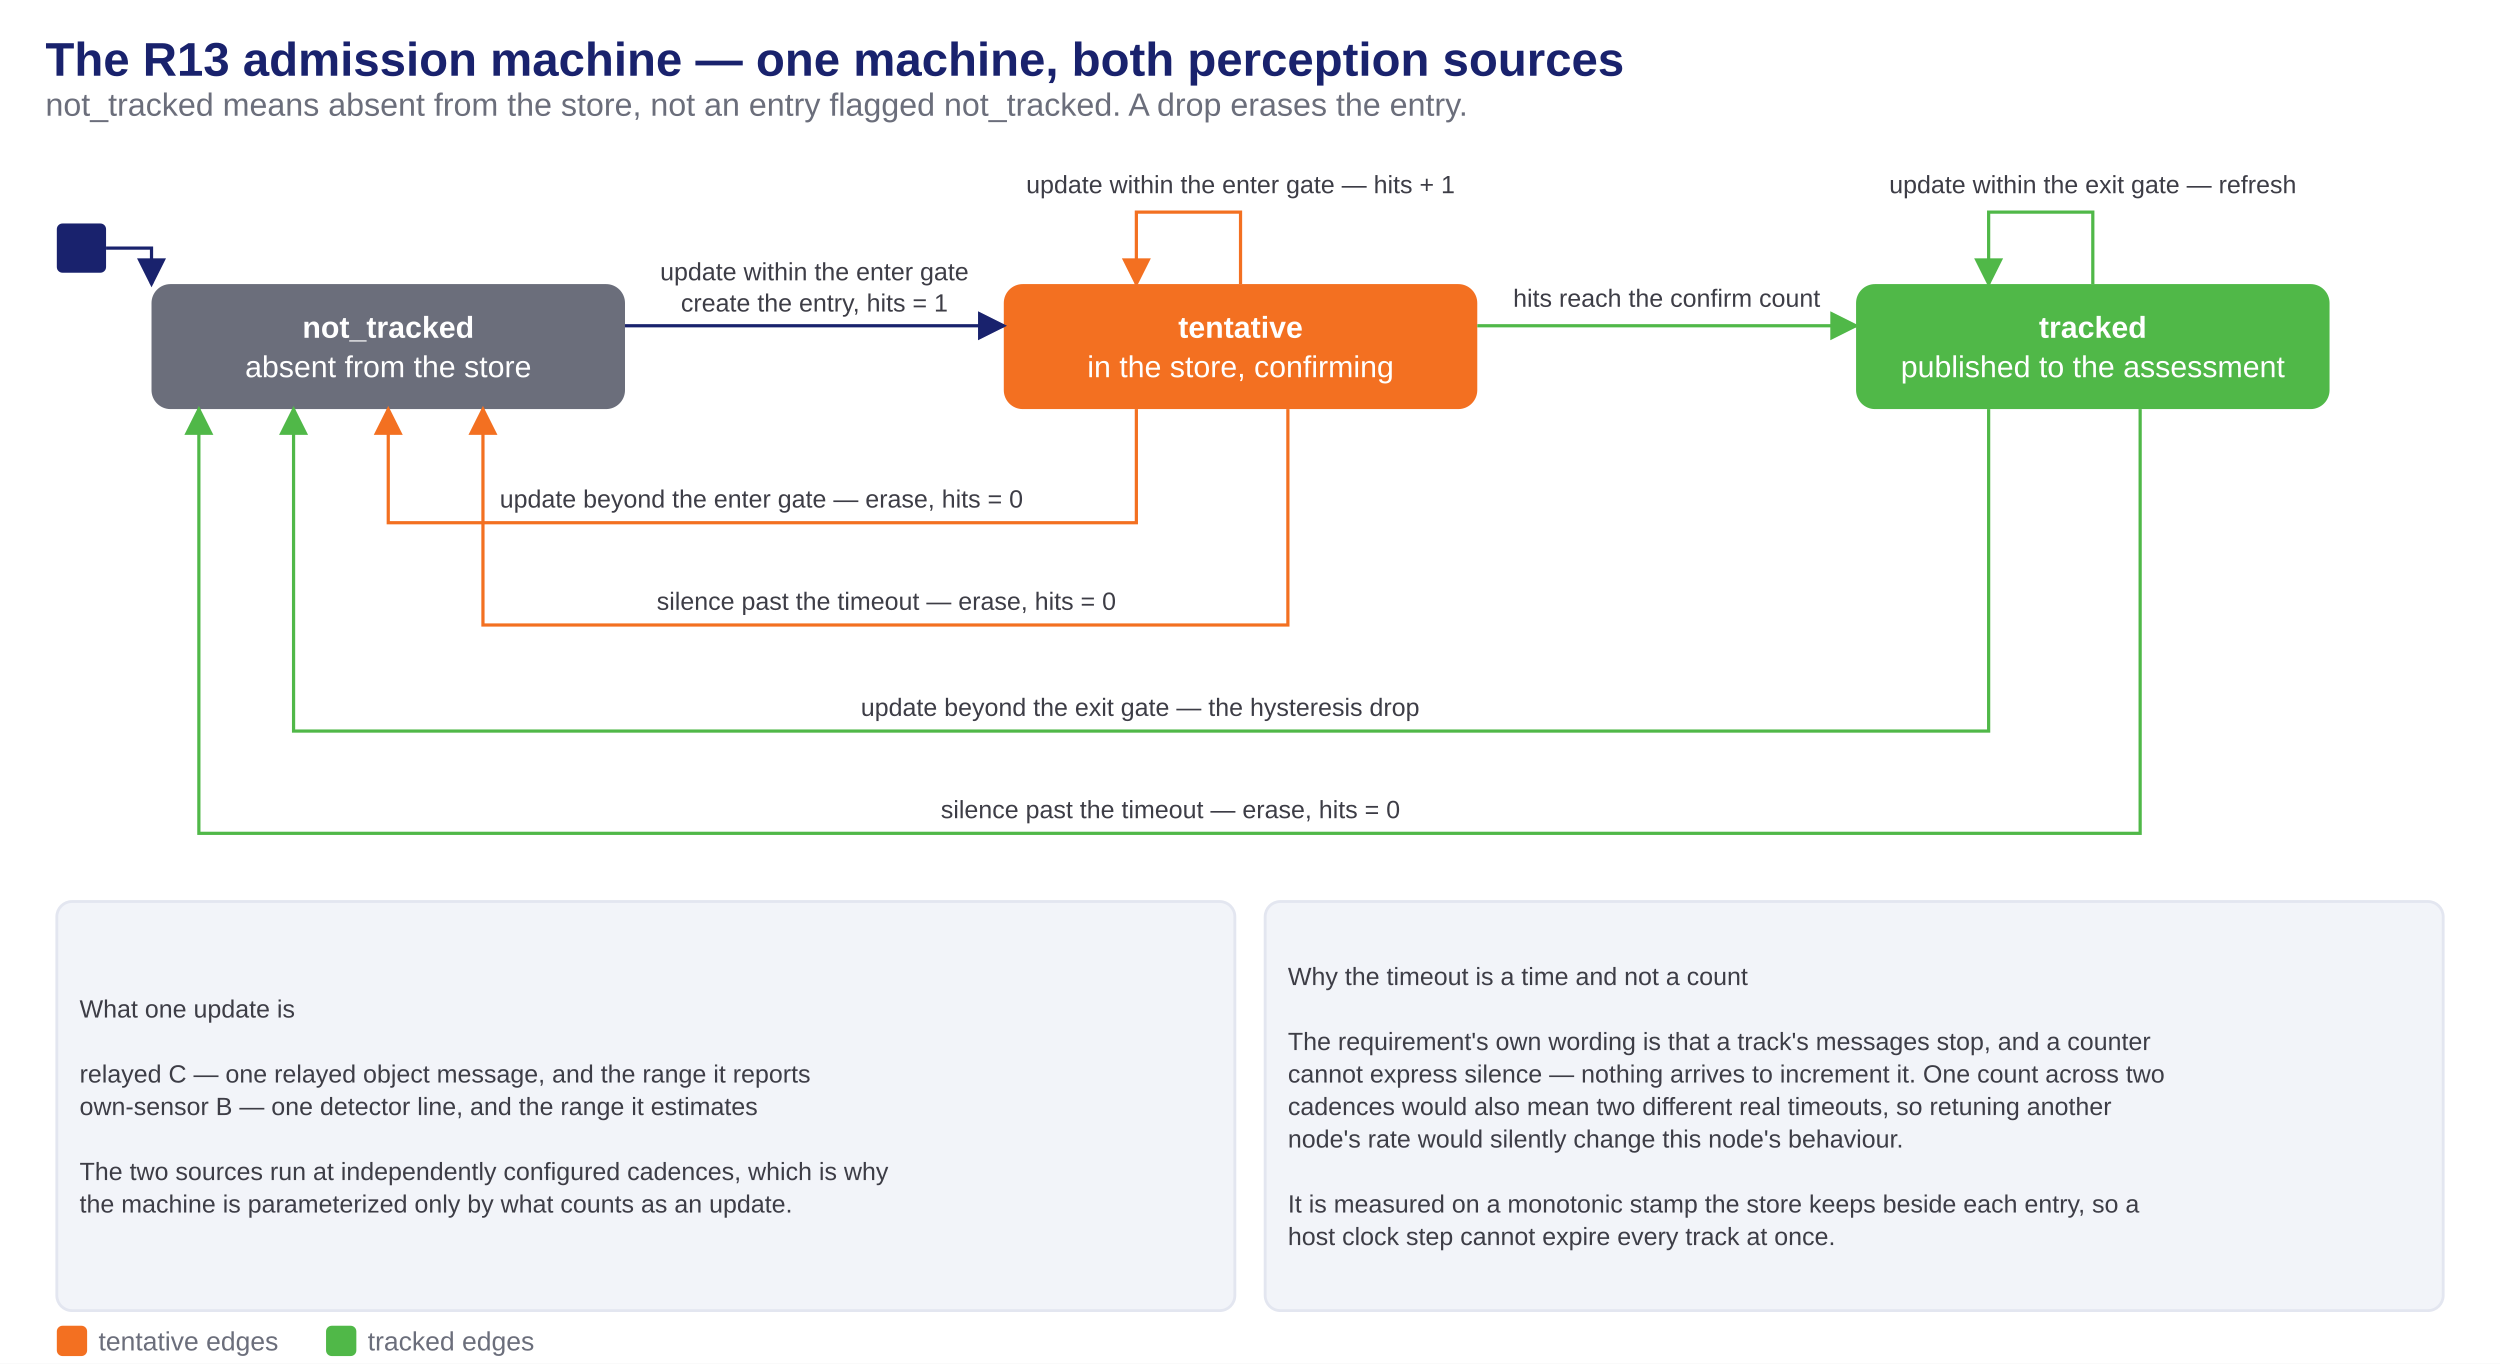
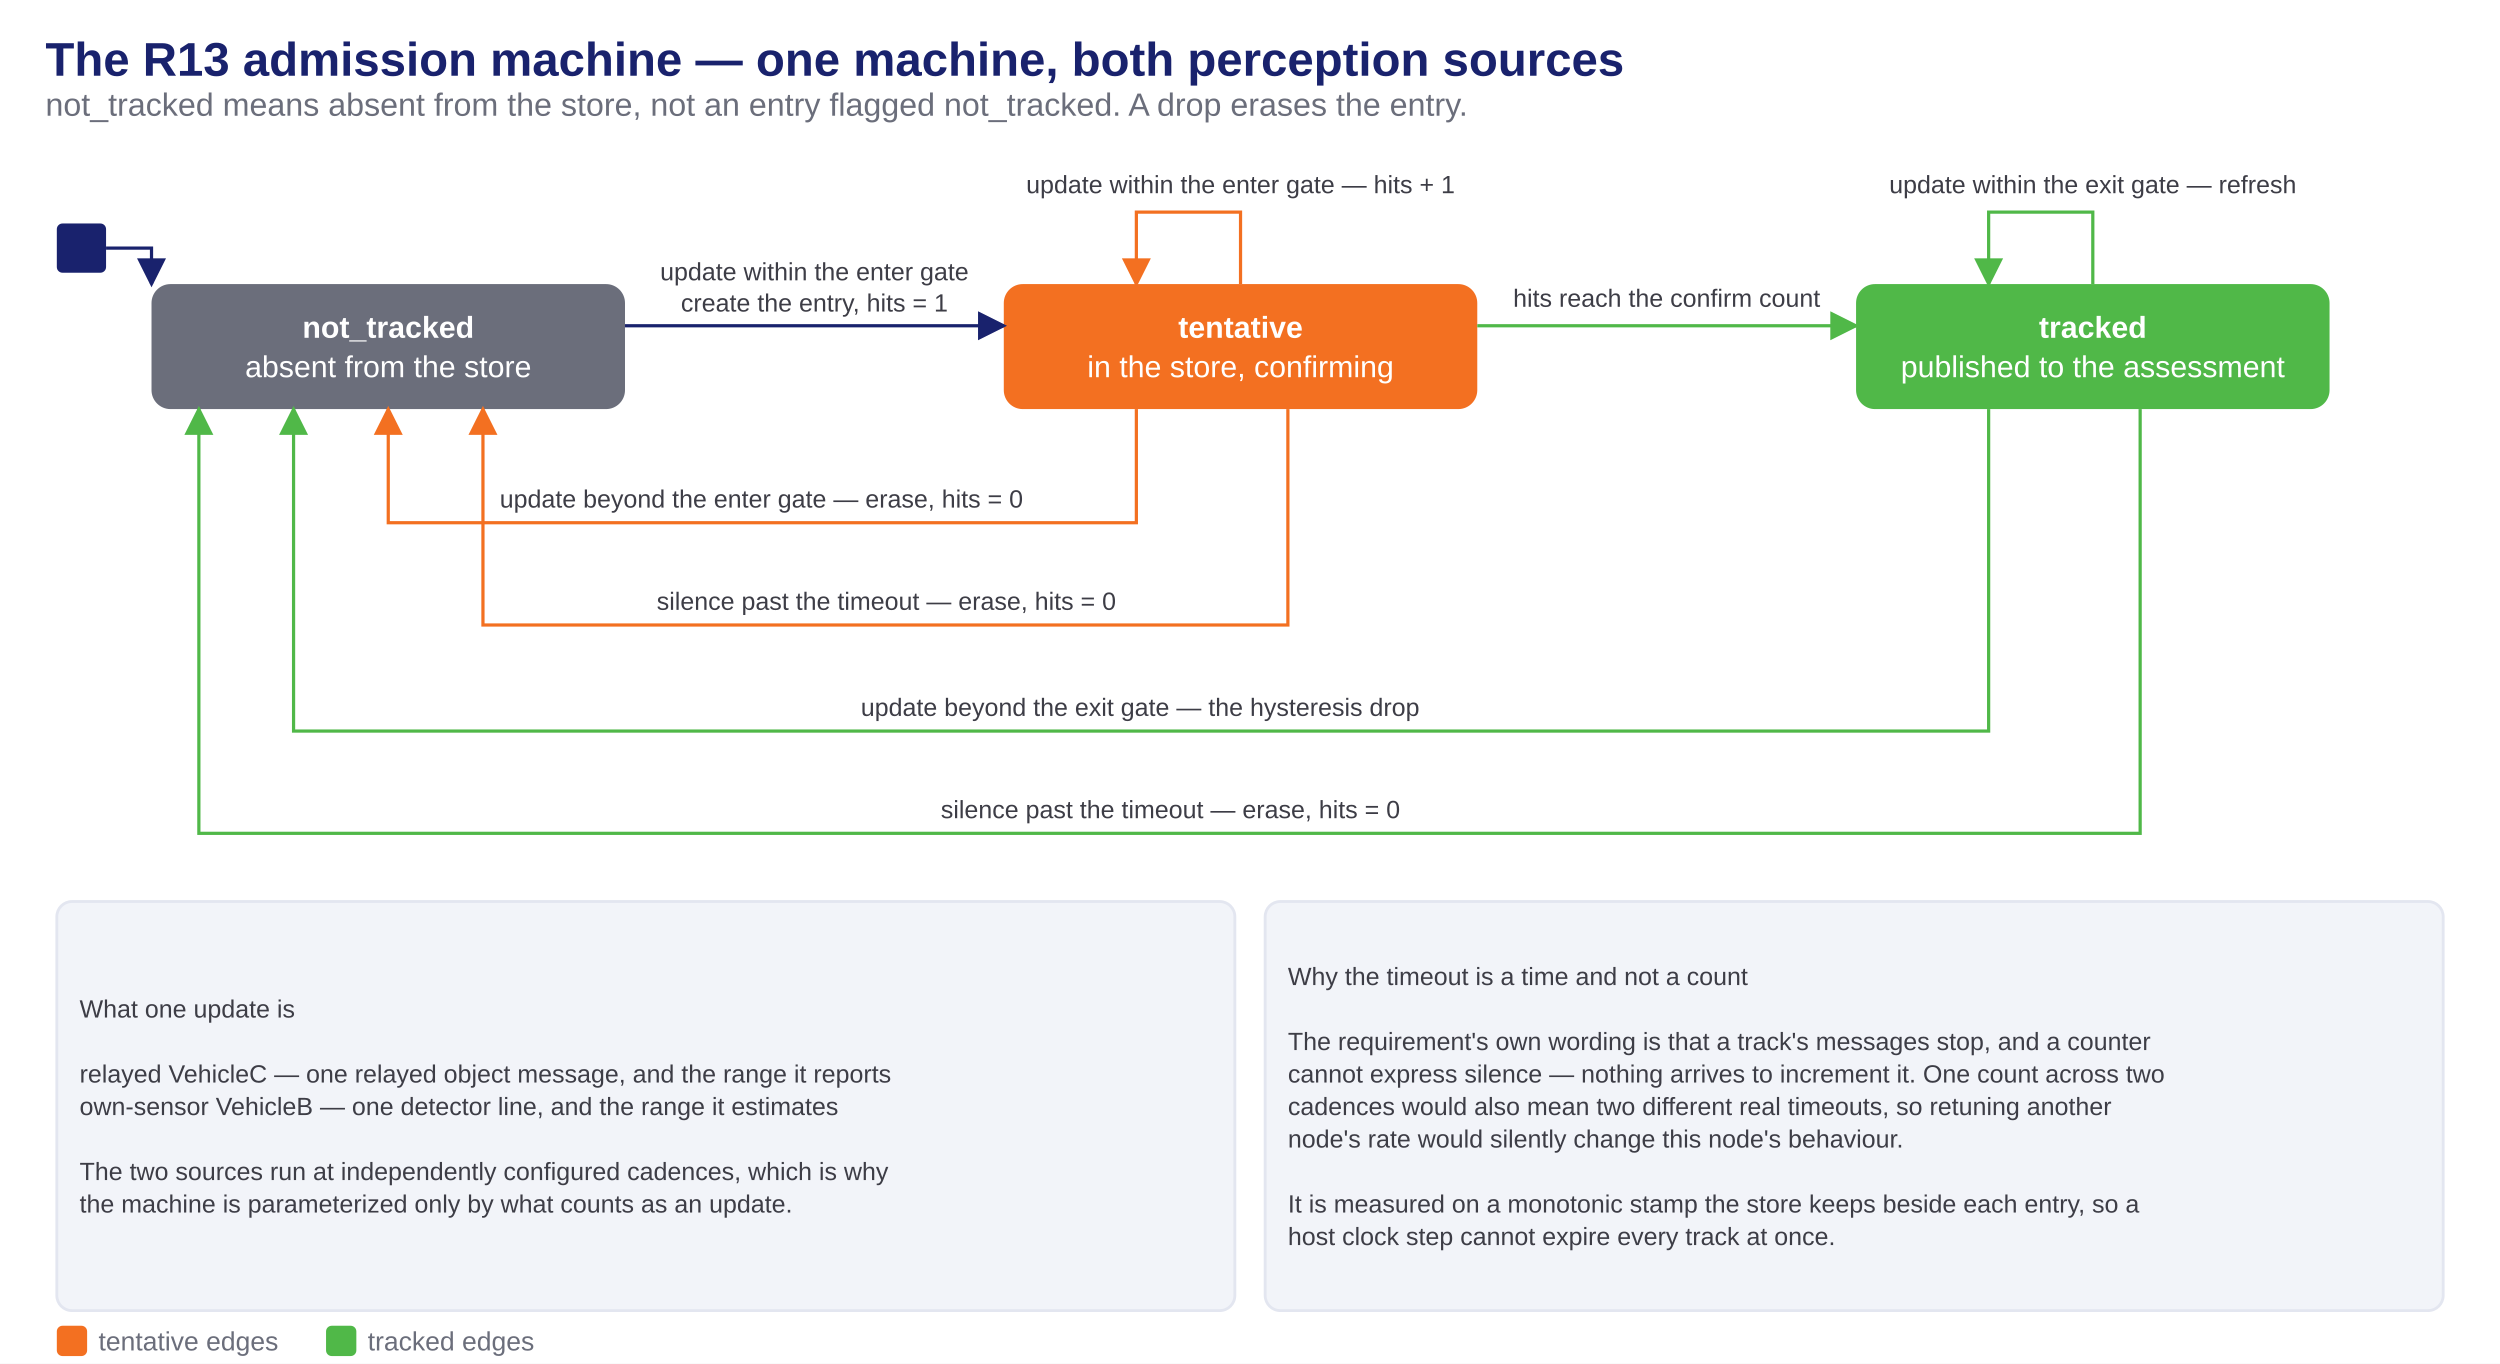
- <svg xmlns="http://www.w3.org/2000/svg" version="1.1" width="1320px" height="720px" viewBox="0 0 1320 720" font-family="Segoe UI, Arial, sans-serif" content="&lt;mxfile host=&quot;app.diagrams.net&quot;&gt;&#10;  &lt;diagram name=&quot;phase2-4-ada-admission&quot; id=&quot;phase2-4-ada-admission&quot;&gt;&#10;    &lt;mxGraphModel dx=&quot;1400&quot; dy=&quot;820&quot; grid=&quot;1&quot; gridSize=&quot;10&quot; guides=&quot;1&quot; tooltips=&quot;1&quot; connect=&quot;1&quot; arrows=&quot;1&quot; fold=&quot;1&quot; page=&quot;1&quot; pageScale=&quot;1&quot; pageWidth=&quot;1320&quot; pageHeight=&quot;720&quot; math=&quot;0&quot; shadow=&quot;0&quot;&gt;&#10;      &lt;root&gt;&#10;        &lt;mxCell id=&quot;0&quot; /&gt;&#10;        &lt;mxCell id=&quot;1&quot; parent=&quot;0&quot; /&gt;&#10;        &lt;mxCell id=&quot;t1&quot; value=&quot;The R13 admission machine — one machine, both perception sources&quot; style=&quot;text;html=1;align=left;verticalAlign=middle;fontSize=25.0;fontColor=#19226D;fontStyle=1;&quot; vertex=&quot;1&quot; parent=&quot;1&quot;&gt;&lt;mxGeometry x=&quot;24&quot; y=&quot;20&quot; width=&quot;1272&quot; height=&quot;22&quot; as=&quot;geometry&quot; /&gt;&lt;/mxCell&gt;&#10;        &lt;mxCell id=&quot;t2&quot; value=&quot;not_tracked means absent from the store, not an entry flagged not_tracked. A drop erases the entry.&quot; style=&quot;text;html=1;align=left;verticalAlign=middle;fontSize=17.0;fontColor=#6b6e7b;fontStyle=0;&quot; vertex=&quot;1&quot; parent=&quot;1&quot;&gt;&lt;mxGeometry x=&quot;24&quot; y=&quot;44&quot; width=&quot;1272&quot; height=&quot;22&quot; as=&quot;geometry&quot; /&gt;&lt;/mxCell&gt;&#10;        &lt;mxCell id=&quot;b3&quot; value=&quot;not_tracked&amp;#10;absent from the store&quot; style=&quot;rounded=1;arcSize=10;html=1;fillColor=#6b6e7b;strokeColor=none;fontColor=#ffffff;fontSize=16.0;fontStyle=1;whiteSpace=wrap;verticalAlign=middle;align=center;&quot; vertex=&quot;1&quot; parent=&quot;1&quot;&gt;&lt;mxGeometry x=&quot;80&quot; y=&quot;150&quot; width=&quot;250&quot; height=&quot;66&quot; as=&quot;geometry&quot; /&gt;&lt;/mxCell&gt;&#10;        &lt;mxCell id=&quot;b4&quot; value=&quot;tentative&amp;#10;in the store, confirming&quot; style=&quot;rounded=1;arcSize=10;html=1;fillColor=#F37021;strokeColor=none;fontColor=#ffffff;fontSize=16.0;fontStyle=1;whiteSpace=wrap;verticalAlign=middle;align=center;&quot; vertex=&quot;1&quot; parent=&quot;1&quot;&gt;&lt;mxGeometry x=&quot;530&quot; y=&quot;150&quot; width=&quot;250&quot; height=&quot;66&quot; as=&quot;geometry&quot; /&gt;&lt;/mxCell&gt;&#10;        &lt;mxCell id=&quot;b5&quot; value=&quot;tracked&amp;#10;published to the assessment&quot; style=&quot;rounded=1;arcSize=10;html=1;fillColor=#50B848;strokeColor=none;fontColor=#ffffff;fontSize=16.0;fontStyle=1;whiteSpace=wrap;verticalAlign=middle;align=center;&quot; vertex=&quot;1&quot; parent=&quot;1&quot;&gt;&lt;mxGeometry x=&quot;980&quot; y=&quot;150&quot; width=&quot;250&quot; height=&quot;66&quot; as=&quot;geometry&quot; /&gt;&lt;/mxCell&gt;&#10;        &lt;mxCell id=&quot;b6&quot; value=&quot;&quot; style=&quot;rounded=1;arcSize=3;html=1;fillColor=#19226D;strokeColor=none;fontColor=#ffffff;fontSize=16.0;fontStyle=1;whiteSpace=wrap;verticalAlign=middle;align=center;&quot; vertex=&quot;1&quot; parent=&quot;1&quot;&gt;&lt;mxGeometry x=&quot;30&quot; y=&quot;118&quot; width=&quot;26&quot; height=&quot;26&quot; as=&quot;geometry&quot; /&gt;&lt;/mxCell&gt;&#10;        &lt;mxCell id=&quot;e7&quot; value=&quot;&quot; style=&quot;html=1;endArrow=block;endFill=1;strokeColor=#19226D;edgeStyle=orthogonalEdgeStyle;rounded=0;fontSize=14.0;fontColor=#3d3d46;labelBackgroundColor=none;&quot; edge=&quot;1&quot; parent=&quot;1&quot;&gt;&lt;mxGeometry relative=&quot;1&quot; as=&quot;geometry&quot;&gt;&lt;mxPoint x=&quot;56&quot; y=&quot;131&quot; as=&quot;sourcePoint&quot; /&gt;&lt;mxPoint x=&quot;80&quot; y=&quot;150&quot; as=&quot;targetPoint&quot; /&gt;&lt;Array as=&quot;points&quot;&gt;&lt;mxPoint x=&quot;80&quot; y=&quot;131&quot; /&gt;&lt;/Array&gt;&lt;/mxGeometry&gt;&lt;/mxCell&gt;&#10;        &lt;mxCell id=&quot;e8&quot; value=&quot;update within the enter gate&amp;#10;create the entry, hits = 1&quot; style=&quot;html=1;endArrow=block;endFill=1;strokeColor=#19226D;edgeStyle=orthogonalEdgeStyle;rounded=0;fontSize=13.2;fontColor=#3d3d46;labelBackgroundColor=none;&quot; edge=&quot;1&quot; parent=&quot;1&quot;&gt;&lt;mxGeometry relative=&quot;1&quot; as=&quot;geometry&quot;&gt;&lt;mxPoint x=&quot;330&quot; y=&quot;172&quot; as=&quot;sourcePoint&quot; /&gt;&lt;mxPoint x=&quot;530&quot; y=&quot;172&quot; as=&quot;targetPoint&quot; /&gt;&lt;/mxGeometry&gt;&lt;/mxCell&gt;&#10;        &lt;mxCell id=&quot;e9&quot; value=&quot;hits reach the confirm count&quot; style=&quot;html=1;endArrow=block;endFill=1;strokeColor=#50B848;edgeStyle=orthogonalEdgeStyle;rounded=0;fontSize=13.2;fontColor=#3d3d46;labelBackgroundColor=none;&quot; edge=&quot;1&quot; parent=&quot;1&quot;&gt;&lt;mxGeometry relative=&quot;1&quot; as=&quot;geometry&quot;&gt;&lt;mxPoint x=&quot;780&quot; y=&quot;172&quot; as=&quot;sourcePoint&quot; /&gt;&lt;mxPoint x=&quot;980&quot; y=&quot;172&quot; as=&quot;targetPoint&quot; /&gt;&lt;/mxGeometry&gt;&lt;/mxCell&gt;&#10;        &lt;mxCell id=&quot;e10&quot; value=&quot;update within the enter gate — hits + 1&quot; style=&quot;html=1;endArrow=block;endFill=1;strokeColor=#F37021;edgeStyle=orthogonalEdgeStyle;rounded=0;fontSize=13.2;fontColor=#3d3d46;labelBackgroundColor=none;&quot; edge=&quot;1&quot; parent=&quot;1&quot;&gt;&lt;mxGeometry relative=&quot;1&quot; as=&quot;geometry&quot;&gt;&lt;mxPoint x=&quot;655&quot; y=&quot;150&quot; as=&quot;sourcePoint&quot; /&gt;&lt;mxPoint x=&quot;600&quot; y=&quot;150&quot; as=&quot;targetPoint&quot; /&gt;&lt;Array as=&quot;points&quot;&gt;&lt;mxPoint x=&quot;655&quot; y=&quot;112&quot; /&gt;&lt;mxPoint x=&quot;600&quot; y=&quot;112&quot; /&gt;&lt;/Array&gt;&lt;/mxGeometry&gt;&lt;/mxCell&gt;&#10;        &lt;mxCell id=&quot;e11&quot; value=&quot;update within the exit gate — refresh&quot; style=&quot;html=1;endArrow=block;endFill=1;strokeColor=#50B848;edgeStyle=orthogonalEdgeStyle;rounded=0;fontSize=13.2;fontColor=#3d3d46;labelBackgroundColor=none;&quot; edge=&quot;1&quot; parent=&quot;1&quot;&gt;&lt;mxGeometry relative=&quot;1&quot; as=&quot;geometry&quot;&gt;&lt;mxPoint x=&quot;1105&quot; y=&quot;150&quot; as=&quot;sourcePoint&quot; /&gt;&lt;mxPoint x=&quot;1050&quot; y=&quot;150&quot; as=&quot;targetPoint&quot; /&gt;&lt;Array as=&quot;points&quot;&gt;&lt;mxPoint x=&quot;1105&quot; y=&quot;112&quot; /&gt;&lt;mxPoint x=&quot;1050&quot; y=&quot;112&quot; /&gt;&lt;/Array&gt;&lt;/mxGeometry&gt;&lt;/mxCell&gt;&#10;        &lt;mxCell id=&quot;e12&quot; value=&quot;update beyond the enter gate — erase, hits = 0&quot; style=&quot;html=1;endArrow=block;endFill=1;strokeColor=#F37021;edgeStyle=orthogonalEdgeStyle;rounded=0;fontSize=13.2;fontColor=#3d3d46;labelBackgroundColor=none;&quot; edge=&quot;1&quot; parent=&quot;1&quot;&gt;&lt;mxGeometry relative=&quot;1&quot; as=&quot;geometry&quot;&gt;&lt;mxPoint x=&quot;600&quot; y=&quot;216&quot; as=&quot;sourcePoint&quot; /&gt;&lt;mxPoint x=&quot;205&quot; y=&quot;216&quot; as=&quot;targetPoint&quot; /&gt;&lt;Array as=&quot;points&quot;&gt;&lt;mxPoint x=&quot;600&quot; y=&quot;276&quot; /&gt;&lt;mxPoint x=&quot;205&quot; y=&quot;276&quot; /&gt;&lt;/Array&gt;&lt;/mxGeometry&gt;&lt;/mxCell&gt;&#10;        &lt;mxCell id=&quot;e13&quot; value=&quot;silence past the timeout — erase, hits = 0&quot; style=&quot;html=1;endArrow=block;endFill=1;strokeColor=#F37021;edgeStyle=orthogonalEdgeStyle;rounded=0;fontSize=13.2;fontColor=#3d3d46;labelBackgroundColor=none;&quot; edge=&quot;1&quot; parent=&quot;1&quot;&gt;&lt;mxGeometry relative=&quot;1&quot; as=&quot;geometry&quot;&gt;&lt;mxPoint x=&quot;680&quot; y=&quot;216&quot; as=&quot;sourcePoint&quot; /&gt;&lt;mxPoint x=&quot;255&quot; y=&quot;216&quot; as=&quot;targetPoint&quot; /&gt;&lt;Array as=&quot;points&quot;&gt;&lt;mxPoint x=&quot;680&quot; y=&quot;330&quot; /&gt;&lt;mxPoint x=&quot;255&quot; y=&quot;330&quot; /&gt;&lt;/Array&gt;&lt;/mxGeometry&gt;&lt;/mxCell&gt;&#10;        &lt;mxCell id=&quot;e14&quot; value=&quot;update beyond the exit gate — the hysteresis drop&quot; style=&quot;html=1;endArrow=block;endFill=1;strokeColor=#50B848;edgeStyle=orthogonalEdgeStyle;rounded=0;fontSize=13.2;fontColor=#3d3d46;labelBackgroundColor=none;&quot; edge=&quot;1&quot; parent=&quot;1&quot;&gt;&lt;mxGeometry relative=&quot;1&quot; as=&quot;geometry&quot;&gt;&lt;mxPoint x=&quot;1050&quot; y=&quot;216&quot; as=&quot;sourcePoint&quot; /&gt;&lt;mxPoint x=&quot;155&quot; y=&quot;216&quot; as=&quot;targetPoint&quot; /&gt;&lt;Array as=&quot;points&quot;&gt;&lt;mxPoint x=&quot;1050&quot; y=&quot;386&quot; /&gt;&lt;mxPoint x=&quot;155&quot; y=&quot;386&quot; /&gt;&lt;/Array&gt;&lt;/mxGeometry&gt;&lt;/mxCell&gt;&#10;        &lt;mxCell id=&quot;e15&quot; value=&quot;silence past the timeout — erase, hits = 0&quot; style=&quot;html=1;endArrow=block;endFill=1;strokeColor=#50B848;edgeStyle=orthogonalEdgeStyle;rounded=0;fontSize=13.2;fontColor=#3d3d46;labelBackgroundColor=none;&quot; edge=&quot;1&quot; parent=&quot;1&quot;&gt;&lt;mxGeometry relative=&quot;1&quot; as=&quot;geometry&quot;&gt;&lt;mxPoint x=&quot;1130&quot; y=&quot;216&quot; as=&quot;sourcePoint&quot; /&gt;&lt;mxPoint x=&quot;105&quot; y=&quot;216&quot; as=&quot;targetPoint&quot; /&gt;&lt;Array as=&quot;points&quot;&gt;&lt;mxPoint x=&quot;1130&quot; y=&quot;440&quot; /&gt;&lt;mxPoint x=&quot;105&quot; y=&quot;440&quot; /&gt;&lt;/Array&gt;&lt;/mxGeometry&gt;&lt;/mxCell&gt;&#10;        &lt;mxCell id=&quot;b16&quot; value=&quot;What one update is&amp;#10;&amp;#10;relayed C — one relayed object message, and the range it reports&amp;#10;own-sensor B — one detector line, and the range it estimates&amp;#10;&amp;#10;The two sources run at independently configured cadences, which is why&amp;#10;the machine is parameterized only by what counts as an update.&quot; style=&quot;rounded=1;arcSize=8;html=1;fillColor=#f2f4f9;strokeColor=#e3e6f0;fontColor=#3d3d46;fontSize=13.2;fontStyle=0;whiteSpace=wrap;verticalAlign=middle;align=left;&quot; vertex=&quot;1&quot; parent=&quot;1&quot;&gt;&lt;mxGeometry x=&quot;30&quot; y=&quot;476&quot; width=&quot;622&quot; height=&quot;216&quot; as=&quot;geometry&quot; /&gt;&lt;/mxCell&gt;&#10;        &lt;mxCell id=&quot;b17&quot; value=&quot;Why the timeout is a time and not a count&amp;#10;&amp;#10;The requirement&amp;#x27;s own wording is that a track&amp;#x27;s messages stop, and a counter&amp;#10;cannot express silence — nothing arrives to increment it. One count across two&amp;#10;cadences would also mean two different real timeouts, so retuning another&amp;#10;node&amp;#x27;s rate would silently change this node&amp;#x27;s behaviour.&amp;#10;&amp;#10;It is measured on a monotonic stamp the store keeps beside each entry, so a&amp;#10;host clock step cannot expire every track at once.&quot; style=&quot;rounded=1;arcSize=8;html=1;fillColor=#f2f4f9;strokeColor=#e3e6f0;fontColor=#3d3d46;fontSize=13.2;fontStyle=0;whiteSpace=wrap;verticalAlign=middle;align=left;&quot; vertex=&quot;1&quot; parent=&quot;1&quot;&gt;&lt;mxGeometry x=&quot;668&quot; y=&quot;476&quot; width=&quot;622&quot; height=&quot;216&quot; as=&quot;geometry&quot; /&gt;&lt;/mxCell&gt;&#10;        &lt;mxCell id=&quot;b18&quot; value=&quot;&quot; style=&quot;rounded=1;arcSize=3;html=1;fillColor=#F37021;strokeColor=none;fontColor=#ffffff;fontSize=14.0;fontStyle=1;whiteSpace=wrap;verticalAlign=middle;align=center;&quot; vertex=&quot;1&quot; parent=&quot;1&quot;&gt;&lt;mxGeometry x=&quot;30&quot; y=&quot;700&quot; width=&quot;16&quot; height=&quot;16&quot; as=&quot;geometry&quot; /&gt;&lt;/mxCell&gt;&#10;        &lt;mxCell id=&quot;t19&quot; value=&quot;tentative edges&quot; style=&quot;text;html=1;align=left;verticalAlign=middle;fontSize=14.0;fontColor=#6b6e7b;fontStyle=0;&quot; vertex=&quot;1&quot; parent=&quot;1&quot;&gt;&lt;mxGeometry x=&quot;52&quot; y=&quot;698&quot; width=&quot;120&quot; height=&quot;20&quot; as=&quot;geometry&quot; /&gt;&lt;/mxCell&gt;&#10;        &lt;mxCell id=&quot;b20&quot; value=&quot;&quot; style=&quot;rounded=1;arcSize=3;html=1;fillColor=#50B848;strokeColor=none;fontColor=#ffffff;fontSize=14.0;fontStyle=1;whiteSpace=wrap;verticalAlign=middle;align=center;&quot; vertex=&quot;1&quot; parent=&quot;1&quot;&gt;&lt;mxGeometry x=&quot;172.15&quot; y=&quot;700&quot; width=&quot;16&quot; height=&quot;16&quot; as=&quot;geometry&quot; /&gt;&lt;/mxCell&gt;&#10;        &lt;mxCell id=&quot;t21&quot; value=&quot;tracked edges&quot; style=&quot;text;html=1;align=left;verticalAlign=middle;fontSize=14.0;fontColor=#6b6e7b;fontStyle=0;&quot; vertex=&quot;1&quot; parent=&quot;1&quot;&gt;&lt;mxGeometry x=&quot;194.15&quot; y=&quot;698&quot; width=&quot;105&quot; height=&quot;20&quot; as=&quot;geometry&quot; /&gt;&lt;/mxCell&gt;&#10;      &lt;/root&gt;&#10;    &lt;/mxGraphModel&gt;&#10;  &lt;/diagram&gt;&#10;&lt;/mxfile&gt;&#10;">
+ <svg xmlns="http://www.w3.org/2000/svg" version="1.1" width="1320px" height="720px" viewBox="0 0 1320 720" font-family="Segoe UI, Arial, sans-serif" content="&lt;mxfile host=&quot;app.diagrams.net&quot;&gt;&#10;  &lt;diagram name=&quot;phase2-4-ada-admission&quot; id=&quot;phase2-4-ada-admission&quot;&gt;&#10;    &lt;mxGraphModel dx=&quot;1400&quot; dy=&quot;820&quot; grid=&quot;1&quot; gridSize=&quot;10&quot; guides=&quot;1&quot; tooltips=&quot;1&quot; connect=&quot;1&quot; arrows=&quot;1&quot; fold=&quot;1&quot; page=&quot;1&quot; pageScale=&quot;1&quot; pageWidth=&quot;1320&quot; pageHeight=&quot;720&quot; math=&quot;0&quot; shadow=&quot;0&quot;&gt;&#10;      &lt;root&gt;&#10;        &lt;mxCell id=&quot;0&quot; /&gt;&#10;        &lt;mxCell id=&quot;1&quot; parent=&quot;0&quot; /&gt;&#10;        &lt;mxCell id=&quot;t1&quot; value=&quot;The R13 admission machine — one machine, both perception sources&quot; style=&quot;text;html=1;align=left;verticalAlign=middle;fontSize=25.0;fontColor=#19226D;fontStyle=1;&quot; vertex=&quot;1&quot; parent=&quot;1&quot;&gt;&lt;mxGeometry x=&quot;24&quot; y=&quot;20&quot; width=&quot;1272&quot; height=&quot;22&quot; as=&quot;geometry&quot; /&gt;&lt;/mxCell&gt;&#10;        &lt;mxCell id=&quot;t2&quot; value=&quot;not_tracked means absent from the store, not an entry flagged not_tracked. A drop erases the entry.&quot; style=&quot;text;html=1;align=left;verticalAlign=middle;fontSize=17.0;fontColor=#6b6e7b;fontStyle=0;&quot; vertex=&quot;1&quot; parent=&quot;1&quot;&gt;&lt;mxGeometry x=&quot;24&quot; y=&quot;44&quot; width=&quot;1272&quot; height=&quot;22&quot; as=&quot;geometry&quot; /&gt;&lt;/mxCell&gt;&#10;        &lt;mxCell id=&quot;b3&quot; value=&quot;not_tracked&amp;#10;absent from the store&quot; style=&quot;rounded=1;arcSize=10;html=1;fillColor=#6b6e7b;strokeColor=none;fontColor=#ffffff;fontSize=16.0;fontStyle=1;whiteSpace=wrap;verticalAlign=middle;align=center;&quot; vertex=&quot;1&quot; parent=&quot;1&quot;&gt;&lt;mxGeometry x=&quot;80&quot; y=&quot;150&quot; width=&quot;250&quot; height=&quot;66&quot; as=&quot;geometry&quot; /&gt;&lt;/mxCell&gt;&#10;        &lt;mxCell id=&quot;b4&quot; value=&quot;tentative&amp;#10;in the store, confirming&quot; style=&quot;rounded=1;arcSize=10;html=1;fillColor=#F37021;strokeColor=none;fontColor=#ffffff;fontSize=16.0;fontStyle=1;whiteSpace=wrap;verticalAlign=middle;align=center;&quot; vertex=&quot;1&quot; parent=&quot;1&quot;&gt;&lt;mxGeometry x=&quot;530&quot; y=&quot;150&quot; width=&quot;250&quot; height=&quot;66&quot; as=&quot;geometry&quot; /&gt;&lt;/mxCell&gt;&#10;        &lt;mxCell id=&quot;b5&quot; value=&quot;tracked&amp;#10;published to the assessment&quot; style=&quot;rounded=1;arcSize=10;html=1;fillColor=#50B848;strokeColor=none;fontColor=#ffffff;fontSize=16.0;fontStyle=1;whiteSpace=wrap;verticalAlign=middle;align=center;&quot; vertex=&quot;1&quot; parent=&quot;1&quot;&gt;&lt;mxGeometry x=&quot;980&quot; y=&quot;150&quot; width=&quot;250&quot; height=&quot;66&quot; as=&quot;geometry&quot; /&gt;&lt;/mxCell&gt;&#10;        &lt;mxCell id=&quot;b6&quot; value=&quot;&quot; style=&quot;rounded=1;arcSize=3;html=1;fillColor=#19226D;strokeColor=none;fontColor=#ffffff;fontSize=16.0;fontStyle=1;whiteSpace=wrap;verticalAlign=middle;align=center;&quot; vertex=&quot;1&quot; parent=&quot;1&quot;&gt;&lt;mxGeometry x=&quot;30&quot; y=&quot;118&quot; width=&quot;26&quot; height=&quot;26&quot; as=&quot;geometry&quot; /&gt;&lt;/mxCell&gt;&#10;        &lt;mxCell id=&quot;e7&quot; value=&quot;&quot; style=&quot;html=1;endArrow=block;endFill=1;strokeColor=#19226D;edgeStyle=orthogonalEdgeStyle;rounded=0;fontSize=14.0;fontColor=#3d3d46;labelBackgroundColor=none;&quot; edge=&quot;1&quot; parent=&quot;1&quot;&gt;&lt;mxGeometry relative=&quot;1&quot; as=&quot;geometry&quot;&gt;&lt;mxPoint x=&quot;56&quot; y=&quot;131&quot; as=&quot;sourcePoint&quot; /&gt;&lt;mxPoint x=&quot;80&quot; y=&quot;150&quot; as=&quot;targetPoint&quot; /&gt;&lt;Array as=&quot;points&quot;&gt;&lt;mxPoint x=&quot;80&quot; y=&quot;131&quot; /&gt;&lt;/Array&gt;&lt;/mxGeometry&gt;&lt;/mxCell&gt;&#10;        &lt;mxCell id=&quot;e8&quot; value=&quot;update within the enter gate&amp;#10;create the entry, hits = 1&quot; style=&quot;html=1;endArrow=block;endFill=1;strokeColor=#19226D;edgeStyle=orthogonalEdgeStyle;rounded=0;fontSize=13.2;fontColor=#3d3d46;labelBackgroundColor=none;&quot; edge=&quot;1&quot; parent=&quot;1&quot;&gt;&lt;mxGeometry relative=&quot;1&quot; as=&quot;geometry&quot;&gt;&lt;mxPoint x=&quot;330&quot; y=&quot;172&quot; as=&quot;sourcePoint&quot; /&gt;&lt;mxPoint x=&quot;530&quot; y=&quot;172&quot; as=&quot;targetPoint&quot; /&gt;&lt;/mxGeometry&gt;&lt;/mxCell&gt;&#10;        &lt;mxCell id=&quot;e9&quot; value=&quot;hits reach the confirm count&quot; style=&quot;html=1;endArrow=block;endFill=1;strokeColor=#50B848;edgeStyle=orthogonalEdgeStyle;rounded=0;fontSize=13.2;fontColor=#3d3d46;labelBackgroundColor=none;&quot; edge=&quot;1&quot; parent=&quot;1&quot;&gt;&lt;mxGeometry relative=&quot;1&quot; as=&quot;geometry&quot;&gt;&lt;mxPoint x=&quot;780&quot; y=&quot;172&quot; as=&quot;sourcePoint&quot; /&gt;&lt;mxPoint x=&quot;980&quot; y=&quot;172&quot; as=&quot;targetPoint&quot; /&gt;&lt;/mxGeometry&gt;&lt;/mxCell&gt;&#10;        &lt;mxCell id=&quot;e10&quot; value=&quot;update within the enter gate — hits + 1&quot; style=&quot;html=1;endArrow=block;endFill=1;strokeColor=#F37021;edgeStyle=orthogonalEdgeStyle;rounded=0;fontSize=13.2;fontColor=#3d3d46;labelBackgroundColor=none;&quot; edge=&quot;1&quot; parent=&quot;1&quot;&gt;&lt;mxGeometry relative=&quot;1&quot; as=&quot;geometry&quot;&gt;&lt;mxPoint x=&quot;655&quot; y=&quot;150&quot; as=&quot;sourcePoint&quot; /&gt;&lt;mxPoint x=&quot;600&quot; y=&quot;150&quot; as=&quot;targetPoint&quot; /&gt;&lt;Array as=&quot;points&quot;&gt;&lt;mxPoint x=&quot;655&quot; y=&quot;112&quot; /&gt;&lt;mxPoint x=&quot;600&quot; y=&quot;112&quot; /&gt;&lt;/Array&gt;&lt;/mxGeometry&gt;&lt;/mxCell&gt;&#10;        &lt;mxCell id=&quot;e11&quot; value=&quot;update within the exit gate — refresh&quot; style=&quot;html=1;endArrow=block;endFill=1;strokeColor=#50B848;edgeStyle=orthogonalEdgeStyle;rounded=0;fontSize=13.2;fontColor=#3d3d46;labelBackgroundColor=none;&quot; edge=&quot;1&quot; parent=&quot;1&quot;&gt;&lt;mxGeometry relative=&quot;1&quot; as=&quot;geometry&quot;&gt;&lt;mxPoint x=&quot;1105&quot; y=&quot;150&quot; as=&quot;sourcePoint&quot; /&gt;&lt;mxPoint x=&quot;1050&quot; y=&quot;150&quot; as=&quot;targetPoint&quot; /&gt;&lt;Array as=&quot;points&quot;&gt;&lt;mxPoint x=&quot;1105&quot; y=&quot;112&quot; /&gt;&lt;mxPoint x=&quot;1050&quot; y=&quot;112&quot; /&gt;&lt;/Array&gt;&lt;/mxGeometry&gt;&lt;/mxCell&gt;&#10;        &lt;mxCell id=&quot;e12&quot; value=&quot;update beyond the enter gate — erase, hits = 0&quot; style=&quot;html=1;endArrow=block;endFill=1;strokeColor=#F37021;edgeStyle=orthogonalEdgeStyle;rounded=0;fontSize=13.2;fontColor=#3d3d46;labelBackgroundColor=none;&quot; edge=&quot;1&quot; parent=&quot;1&quot;&gt;&lt;mxGeometry relative=&quot;1&quot; as=&quot;geometry&quot;&gt;&lt;mxPoint x=&quot;600&quot; y=&quot;216&quot; as=&quot;sourcePoint&quot; /&gt;&lt;mxPoint x=&quot;205&quot; y=&quot;216&quot; as=&quot;targetPoint&quot; /&gt;&lt;Array as=&quot;points&quot;&gt;&lt;mxPoint x=&quot;600&quot; y=&quot;276&quot; /&gt;&lt;mxPoint x=&quot;205&quot; y=&quot;276&quot; /&gt;&lt;/Array&gt;&lt;/mxGeometry&gt;&lt;/mxCell&gt;&#10;        &lt;mxCell id=&quot;e13&quot; value=&quot;silence past the timeout — erase, hits = 0&quot; style=&quot;html=1;endArrow=block;endFill=1;strokeColor=#F37021;edgeStyle=orthogonalEdgeStyle;rounded=0;fontSize=13.2;fontColor=#3d3d46;labelBackgroundColor=none;&quot; edge=&quot;1&quot; parent=&quot;1&quot;&gt;&lt;mxGeometry relative=&quot;1&quot; as=&quot;geometry&quot;&gt;&lt;mxPoint x=&quot;680&quot; y=&quot;216&quot; as=&quot;sourcePoint&quot; /&gt;&lt;mxPoint x=&quot;255&quot; y=&quot;216&quot; as=&quot;targetPoint&quot; /&gt;&lt;Array as=&quot;points&quot;&gt;&lt;mxPoint x=&quot;680&quot; y=&quot;330&quot; /&gt;&lt;mxPoint x=&quot;255&quot; y=&quot;330&quot; /&gt;&lt;/Array&gt;&lt;/mxGeometry&gt;&lt;/mxCell&gt;&#10;        &lt;mxCell id=&quot;e14&quot; value=&quot;update beyond the exit gate — the hysteresis drop&quot; style=&quot;html=1;endArrow=block;endFill=1;strokeColor=#50B848;edgeStyle=orthogonalEdgeStyle;rounded=0;fontSize=13.2;fontColor=#3d3d46;labelBackgroundColor=none;&quot; edge=&quot;1&quot; parent=&quot;1&quot;&gt;&lt;mxGeometry relative=&quot;1&quot; as=&quot;geometry&quot;&gt;&lt;mxPoint x=&quot;1050&quot; y=&quot;216&quot; as=&quot;sourcePoint&quot; /&gt;&lt;mxPoint x=&quot;155&quot; y=&quot;216&quot; as=&quot;targetPoint&quot; /&gt;&lt;Array as=&quot;points&quot;&gt;&lt;mxPoint x=&quot;1050&quot; y=&quot;386&quot; /&gt;&lt;mxPoint x=&quot;155&quot; y=&quot;386&quot; /&gt;&lt;/Array&gt;&lt;/mxGeometry&gt;&lt;/mxCell&gt;&#10;        &lt;mxCell id=&quot;e15&quot; value=&quot;silence past the timeout — erase, hits = 0&quot; style=&quot;html=1;endArrow=block;endFill=1;strokeColor=#50B848;edgeStyle=orthogonalEdgeStyle;rounded=0;fontSize=13.2;fontColor=#3d3d46;labelBackgroundColor=none;&quot; edge=&quot;1&quot; parent=&quot;1&quot;&gt;&lt;mxGeometry relative=&quot;1&quot; as=&quot;geometry&quot;&gt;&lt;mxPoint x=&quot;1130&quot; y=&quot;216&quot; as=&quot;sourcePoint&quot; /&gt;&lt;mxPoint x=&quot;105&quot; y=&quot;216&quot; as=&quot;targetPoint&quot; /&gt;&lt;Array as=&quot;points&quot;&gt;&lt;mxPoint x=&quot;1130&quot; y=&quot;440&quot; /&gt;&lt;mxPoint x=&quot;105&quot; y=&quot;440&quot; /&gt;&lt;/Array&gt;&lt;/mxGeometry&gt;&lt;/mxCell&gt;&#10;        &lt;mxCell id=&quot;b16&quot; value=&quot;What one update is&amp;#10;&amp;#10;relayed VehicleC — one relayed object message, and the range it reports&amp;#10;own-sensor VehicleB — one detector line, and the range it estimates&amp;#10;&amp;#10;The two sources run at independently configured cadences, which is why&amp;#10;the machine is parameterized only by what counts as an update.&quot; style=&quot;rounded=1;arcSize=8;html=1;fillColor=#f2f4f9;strokeColor=#e3e6f0;fontColor=#3d3d46;fontSize=13.2;fontStyle=0;whiteSpace=wrap;verticalAlign=middle;align=left;&quot; vertex=&quot;1&quot; parent=&quot;1&quot;&gt;&lt;mxGeometry x=&quot;30&quot; y=&quot;476&quot; width=&quot;622&quot; height=&quot;216&quot; as=&quot;geometry&quot; /&gt;&lt;/mxCell&gt;&#10;        &lt;mxCell id=&quot;b17&quot; value=&quot;Why the timeout is a time and not a count&amp;#10;&amp;#10;The requirement&amp;#x27;s own wording is that a track&amp;#x27;s messages stop, and a counter&amp;#10;cannot express silence — nothing arrives to increment it. One count across two&amp;#10;cadences would also mean two different real timeouts, so retuning another&amp;#10;node&amp;#x27;s rate would silently change this node&amp;#x27;s behaviour.&amp;#10;&amp;#10;It is measured on a monotonic stamp the store keeps beside each entry, so a&amp;#10;host clock step cannot expire every track at once.&quot; style=&quot;rounded=1;arcSize=8;html=1;fillColor=#f2f4f9;strokeColor=#e3e6f0;fontColor=#3d3d46;fontSize=13.2;fontStyle=0;whiteSpace=wrap;verticalAlign=middle;align=left;&quot; vertex=&quot;1&quot; parent=&quot;1&quot;&gt;&lt;mxGeometry x=&quot;668&quot; y=&quot;476&quot; width=&quot;622&quot; height=&quot;216&quot; as=&quot;geometry&quot; /&gt;&lt;/mxCell&gt;&#10;        &lt;mxCell id=&quot;b18&quot; value=&quot;&quot; style=&quot;rounded=1;arcSize=3;html=1;fillColor=#F37021;strokeColor=none;fontColor=#ffffff;fontSize=14.0;fontStyle=1;whiteSpace=wrap;verticalAlign=middle;align=center;&quot; vertex=&quot;1&quot; parent=&quot;1&quot;&gt;&lt;mxGeometry x=&quot;30&quot; y=&quot;700&quot; width=&quot;16&quot; height=&quot;16&quot; as=&quot;geometry&quot; /&gt;&lt;/mxCell&gt;&#10;        &lt;mxCell id=&quot;t19&quot; value=&quot;tentative edges&quot; style=&quot;text;html=1;align=left;verticalAlign=middle;fontSize=14.0;fontColor=#6b6e7b;fontStyle=0;&quot; vertex=&quot;1&quot; parent=&quot;1&quot;&gt;&lt;mxGeometry x=&quot;52&quot; y=&quot;698&quot; width=&quot;120&quot; height=&quot;20&quot; as=&quot;geometry&quot; /&gt;&lt;/mxCell&gt;&#10;        &lt;mxCell id=&quot;b20&quot; value=&quot;&quot; style=&quot;rounded=1;arcSize=3;html=1;fillColor=#50B848;strokeColor=none;fontColor=#ffffff;fontSize=14.0;fontStyle=1;whiteSpace=wrap;verticalAlign=middle;align=center;&quot; vertex=&quot;1&quot; parent=&quot;1&quot;&gt;&lt;mxGeometry x=&quot;172.15&quot; y=&quot;700&quot; width=&quot;16&quot; height=&quot;16&quot; as=&quot;geometry&quot; /&gt;&lt;/mxCell&gt;&#10;        &lt;mxCell id=&quot;t21&quot; value=&quot;tracked edges&quot; style=&quot;text;html=1;align=left;verticalAlign=middle;fontSize=14.0;fontColor=#6b6e7b;fontStyle=0;&quot; vertex=&quot;1&quot; parent=&quot;1&quot;&gt;&lt;mxGeometry x=&quot;194.15&quot; y=&quot;698&quot; width=&quot;105&quot; height=&quot;20&quot; as=&quot;geometry&quot; /&gt;&lt;/mxCell&gt;&#10;      &lt;/root&gt;&#10;    &lt;/mxGraphModel&gt;&#10;  &lt;/diagram&gt;&#10;&lt;/mxfile&gt;&#10;">
  <rect width="1320" height="720" fill="#ffffff" />
  <defs>
    <marker id="ar19226D" markerWidth="9" markerHeight="9" refX="8" refY="4.5" orient="auto">
      <path d="M0,0 L9,4.5 L0,9 z" fill="#19226D" />
    </marker>
    <marker id="ar50B848" markerWidth="9" markerHeight="9" refX="8" refY="4.5" orient="auto">
      <path d="M0,0 L9,4.5 L0,9 z" fill="#50B848" />
    </marker>
    <marker id="arF37021" markerWidth="9" markerHeight="9" refX="8" refY="4.5" orient="auto">
      <path d="M0,0 L9,4.5 L0,9 z" fill="#F37021" />
    </marker>
  </defs>
  <text x="24" y="40" font-size="25.0" fill="#19226D" text-anchor="start" font-weight="bold">The R13 admission machine — one machine, both perception sources</text>
  <text x="24" y="61.12" font-size="17.0" fill="#6b6e7b" text-anchor="start">not_tracked means absent from the store, not an entry flagged not_tracked. A drop erases the entry.</text>
  <rect x="80" y="150" width="250" height="66" rx="10" fill="#6b6e7b" stroke="none" stroke-width="1.5" />
  <text x="205" y="178.36" font-size="16.0" fill="#ffffff" text-anchor="middle" font-weight="bold">not_tracked</text>
  <text x="205" y="199.16" font-size="16.0" fill="#ffffff" text-anchor="middle">absent from the store</text>
  <rect x="530" y="150" width="250" height="66" rx="10" fill="#F37021" stroke="none" stroke-width="1.5" />
  <text x="655" y="178.36" font-size="16.0" fill="#ffffff" text-anchor="middle" font-weight="bold">tentative</text>
  <text x="655" y="199.16" font-size="16.0" fill="#ffffff" text-anchor="middle">in the store, confirming</text>
  <rect x="980" y="150" width="250" height="66" rx="10" fill="#50B848" stroke="none" stroke-width="1.5" />
  <text x="1105" y="178.36" font-size="16.0" fill="#ffffff" text-anchor="middle" font-weight="bold">tracked</text>
  <text x="1105" y="199.16" font-size="16.0" fill="#ffffff" text-anchor="middle">published to the assessment</text>
  <rect x="30" y="118" width="26" height="26" rx="3" fill="#19226D" stroke="none" stroke-width="1.5" />
  <rect x="30" y="476" width="622" height="216" rx="8" fill="#f2f4f9" stroke="#e3e6f0" stroke-width="1.5" />
  <text x="42" y="537.272" font-size="13.2" fill="#3d3d46" text-anchor="start">What one update is</text>
  <text x="42" y="554.432" font-size="13.2" fill="#3d3d46" text-anchor="start" />
-   <text x="42" y="571.592" font-size="13.2" fill="#3d3d46" text-anchor="start">relayed C — one relayed object message, and the range it reports</text>
-   <text x="42" y="588.752" font-size="13.2" fill="#3d3d46" text-anchor="start">own-sensor B — one detector line, and the range it estimates</text>
+   <text x="42" y="571.592" font-size="13.2" fill="#3d3d46" text-anchor="start">relayed VehicleC — one relayed object message, and the range it reports</text>
+   <text x="42" y="588.752" font-size="13.2" fill="#3d3d46" text-anchor="start">own-sensor VehicleB — one detector line, and the range it estimates</text>
  <text x="42" y="605.912" font-size="13.2" fill="#3d3d46" text-anchor="start" />
  <text x="42" y="623.072" font-size="13.2" fill="#3d3d46" text-anchor="start">The two sources run at independently configured cadences, which is why</text>
  <text x="42" y="640.232" font-size="13.2" fill="#3d3d46" text-anchor="start">the machine is parameterized only by what counts as an update.</text>
  <rect x="668" y="476" width="622" height="216" rx="8" fill="#f2f4f9" stroke="#e3e6f0" stroke-width="1.5" />
  <text x="680" y="520.112" font-size="13.2" fill="#3d3d46" text-anchor="start">Why the timeout is a time and not a count</text>
  <text x="680" y="537.272" font-size="13.2" fill="#3d3d46" text-anchor="start" />
  <text x="680" y="554.432" font-size="13.2" fill="#3d3d46" text-anchor="start">The requirement's own wording is that a track's messages stop, and a counter</text>
  <text x="680" y="571.592" font-size="13.2" fill="#3d3d46" text-anchor="start">cannot express silence — nothing arrives to increment it. One count across two</text>
  <text x="680" y="588.752" font-size="13.2" fill="#3d3d46" text-anchor="start">cadences would also mean two different real timeouts, so retuning another</text>
  <text x="680" y="605.912" font-size="13.2" fill="#3d3d46" text-anchor="start">node's rate would silently change this node's behaviour.</text>
  <text x="680" y="623.072" font-size="13.2" fill="#3d3d46" text-anchor="start" />
  <text x="680" y="640.232" font-size="13.2" fill="#3d3d46" text-anchor="start">It is measured on a monotonic stamp the store keeps beside each entry, so a</text>
  <text x="680" y="657.392" font-size="13.2" fill="#3d3d46" text-anchor="start">host clock step cannot expire every track at once.</text>
  <rect x="30" y="700" width="16" height="16" rx="3" fill="#F37021" stroke="none" stroke-width="1.5" />
  <text x="52" y="713.04" font-size="14.0" fill="#6b6e7b" text-anchor="start">tentative edges</text>
  <rect x="172.15" y="700" width="16" height="16" rx="3" fill="#50B848" stroke="none" stroke-width="1.5" />
  <text x="194.15" y="713.04" font-size="14.0" fill="#6b6e7b" text-anchor="start">tracked edges</text>
  <polyline points="56,131 80,131 80,150" fill="none" stroke="#19226D" stroke-width="1.7" marker-end="url(#ar19226D)" />
  <polyline points="330,172 530,172" fill="none" stroke="#19226D" stroke-width="1.7" marker-end="url(#ar19226D)" />
  <text x="430" y="148" font-size="13.2" fill="#3d3d46" text-anchor="middle">update within the enter gate</text>
  <text x="430" y="164.5" font-size="13.2" fill="#3d3d46" text-anchor="middle">create the entry, hits = 1</text>
  <polyline points="780,172 980,172" fill="none" stroke="#50B848" stroke-width="1.7" marker-end="url(#ar50B848)" />
  <text x="880" y="162" font-size="13.2" fill="#3d3d46" text-anchor="middle">hits reach the confirm count</text>
  <polyline points="655,150 655,112 600,112 600,150" fill="none" stroke="#F37021" stroke-width="1.7" marker-end="url(#arF37021)" />
  <text x="655" y="102" font-size="13.2" fill="#3d3d46" text-anchor="middle">update within the enter gate — hits + 1</text>
  <polyline points="1105,150 1105,112 1050,112 1050,150" fill="none" stroke="#50B848" stroke-width="1.7" marker-end="url(#ar50B848)" />
  <text x="1105" y="102" font-size="13.2" fill="#3d3d46" text-anchor="middle">update within the exit gate — refresh</text>
  <polyline points="600,216 600,276 205,276 205,216" fill="none" stroke="#F37021" stroke-width="1.7" marker-end="url(#arF37021)" />
  <text x="402" y="268" font-size="13.2" fill="#3d3d46" text-anchor="middle">update beyond the enter gate — erase, hits = 0</text>
  <polyline points="680,216 680,330 255,330 255,216" fill="none" stroke="#F37021" stroke-width="1.7" marker-end="url(#arF37021)" />
  <text x="468" y="322" font-size="13.2" fill="#3d3d46" text-anchor="middle">silence past the timeout — erase, hits = 0</text>
  <polyline points="1050,216 1050,386 155,386 155,216" fill="none" stroke="#50B848" stroke-width="1.7" marker-end="url(#ar50B848)" />
  <text x="602" y="378" font-size="13.2" fill="#3d3d46" text-anchor="middle">update beyond the exit gate — the hysteresis drop</text>
  <polyline points="1130,216 1130,440 105,440 105,216" fill="none" stroke="#50B848" stroke-width="1.7" marker-end="url(#ar50B848)" />
  <text x="618" y="432" font-size="13.2" fill="#3d3d46" text-anchor="middle">silence past the timeout — erase, hits = 0</text>
</svg>
